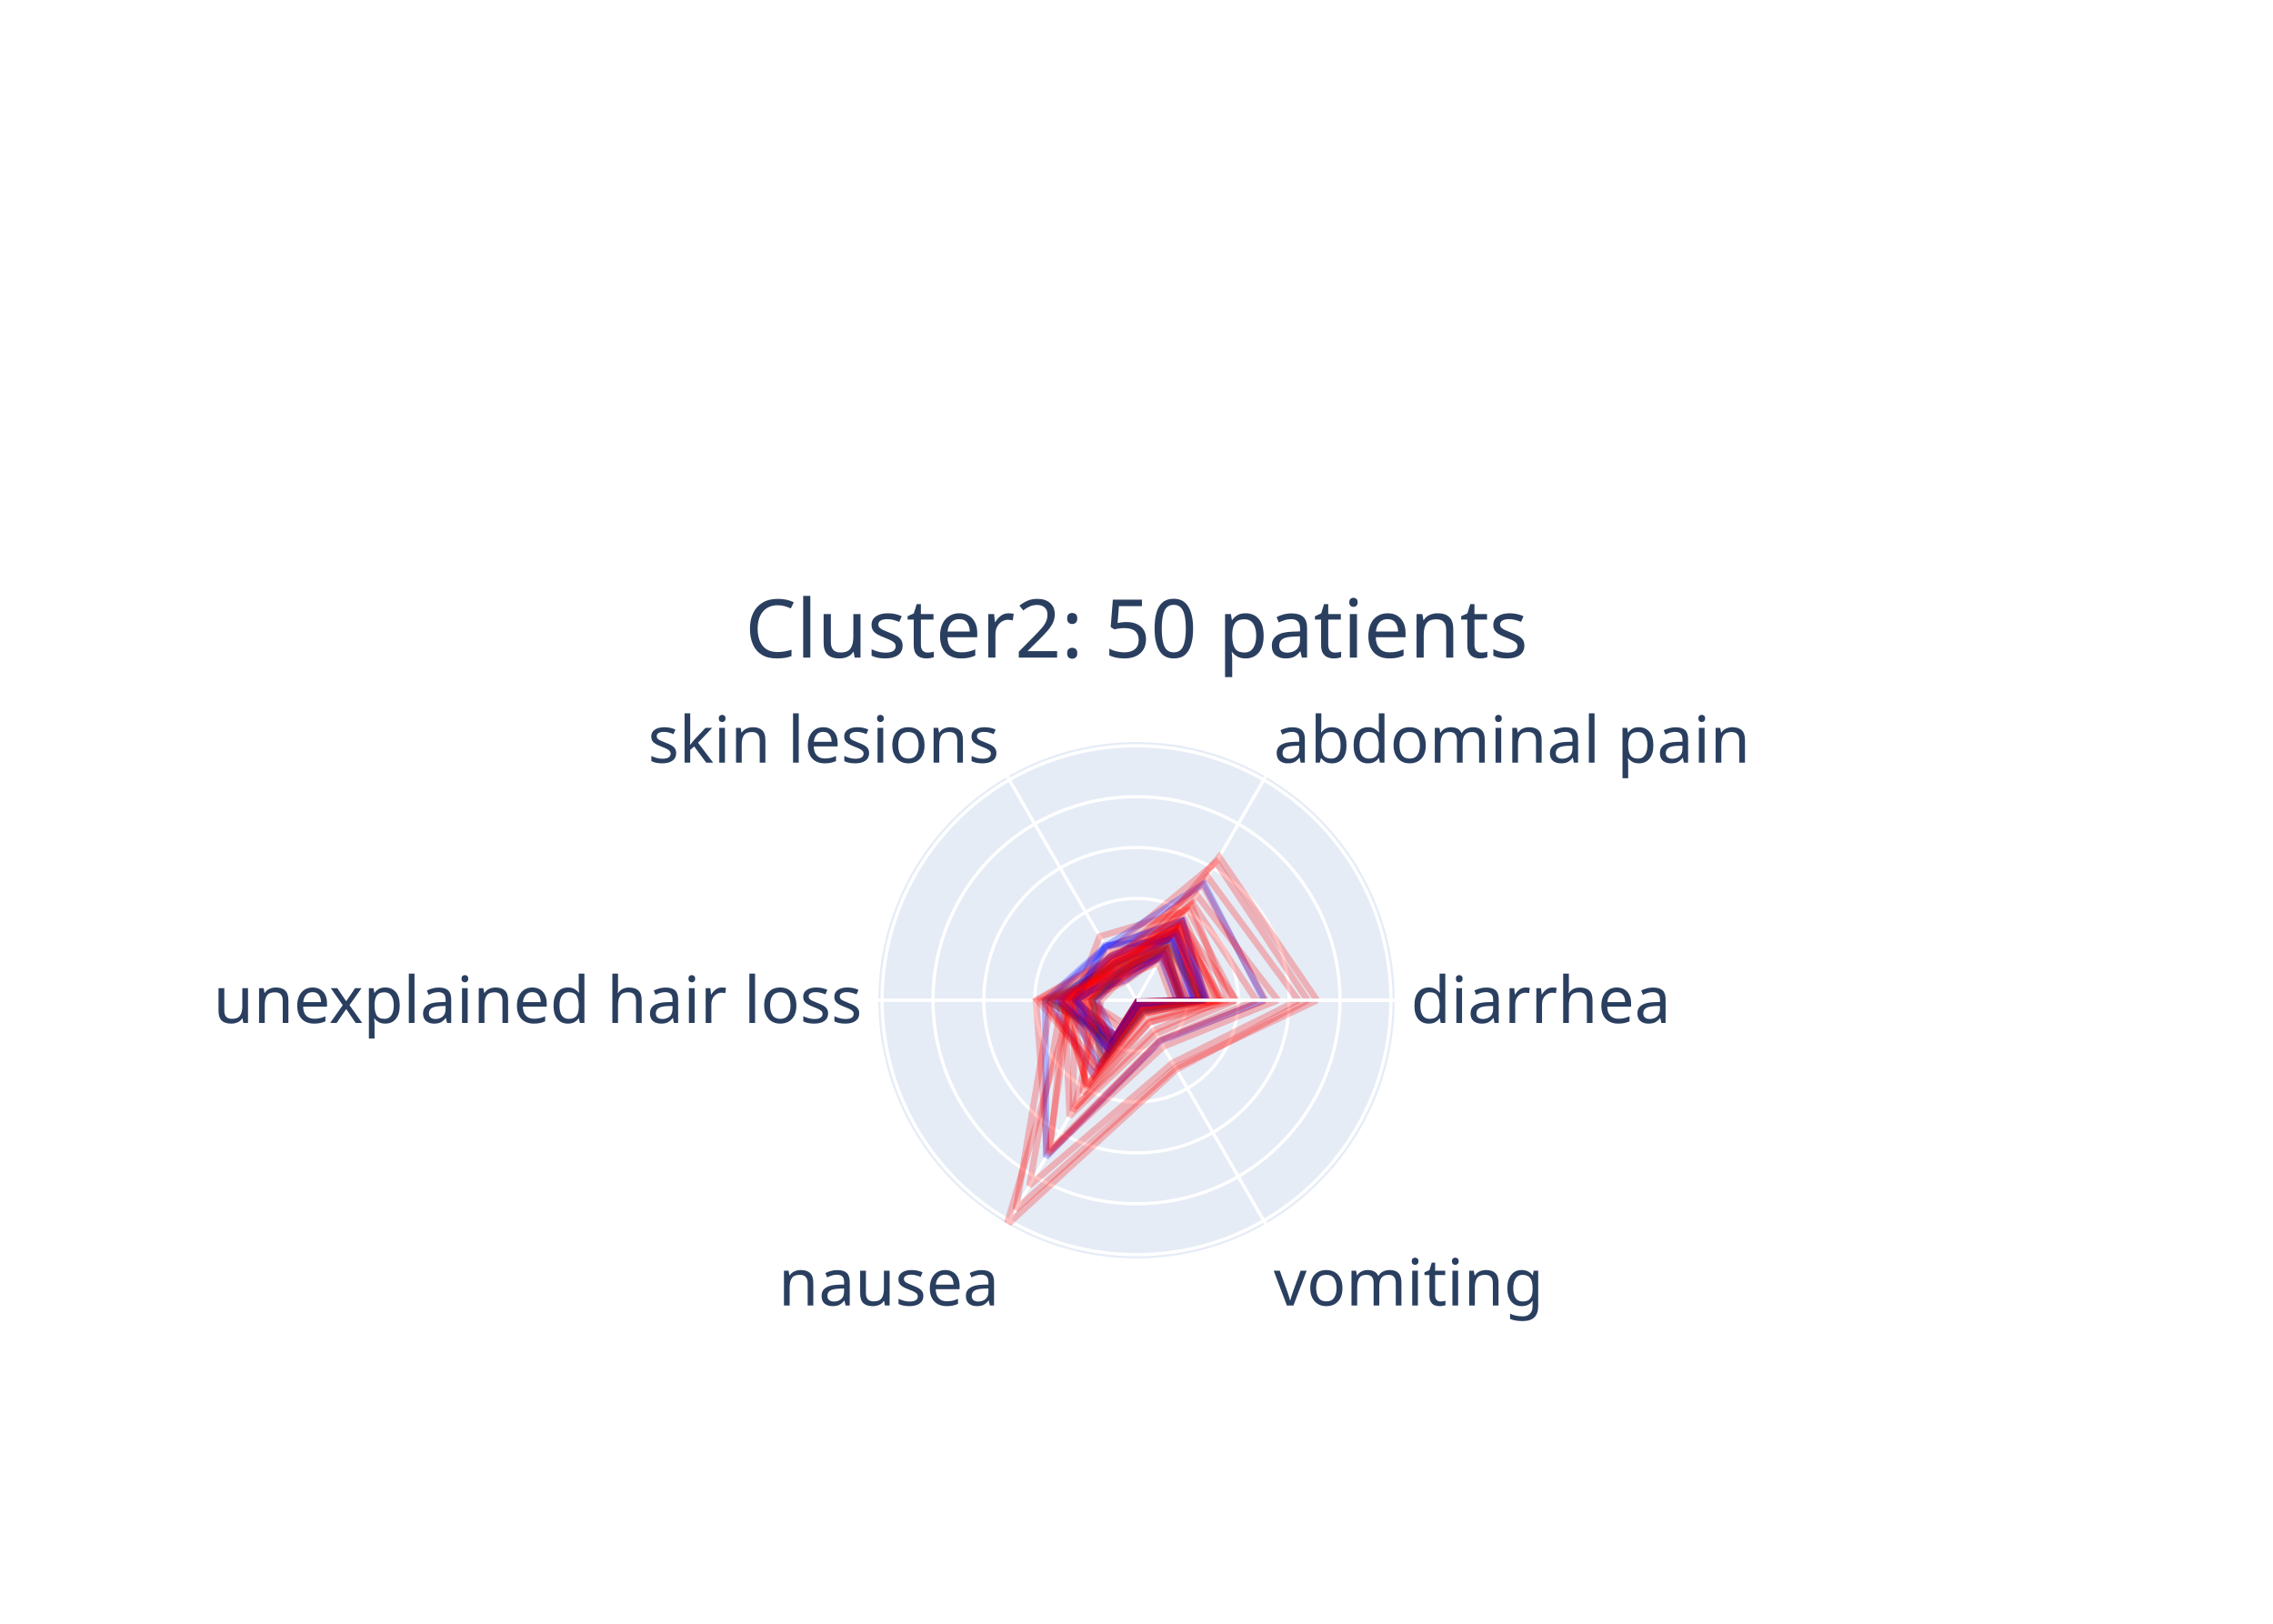
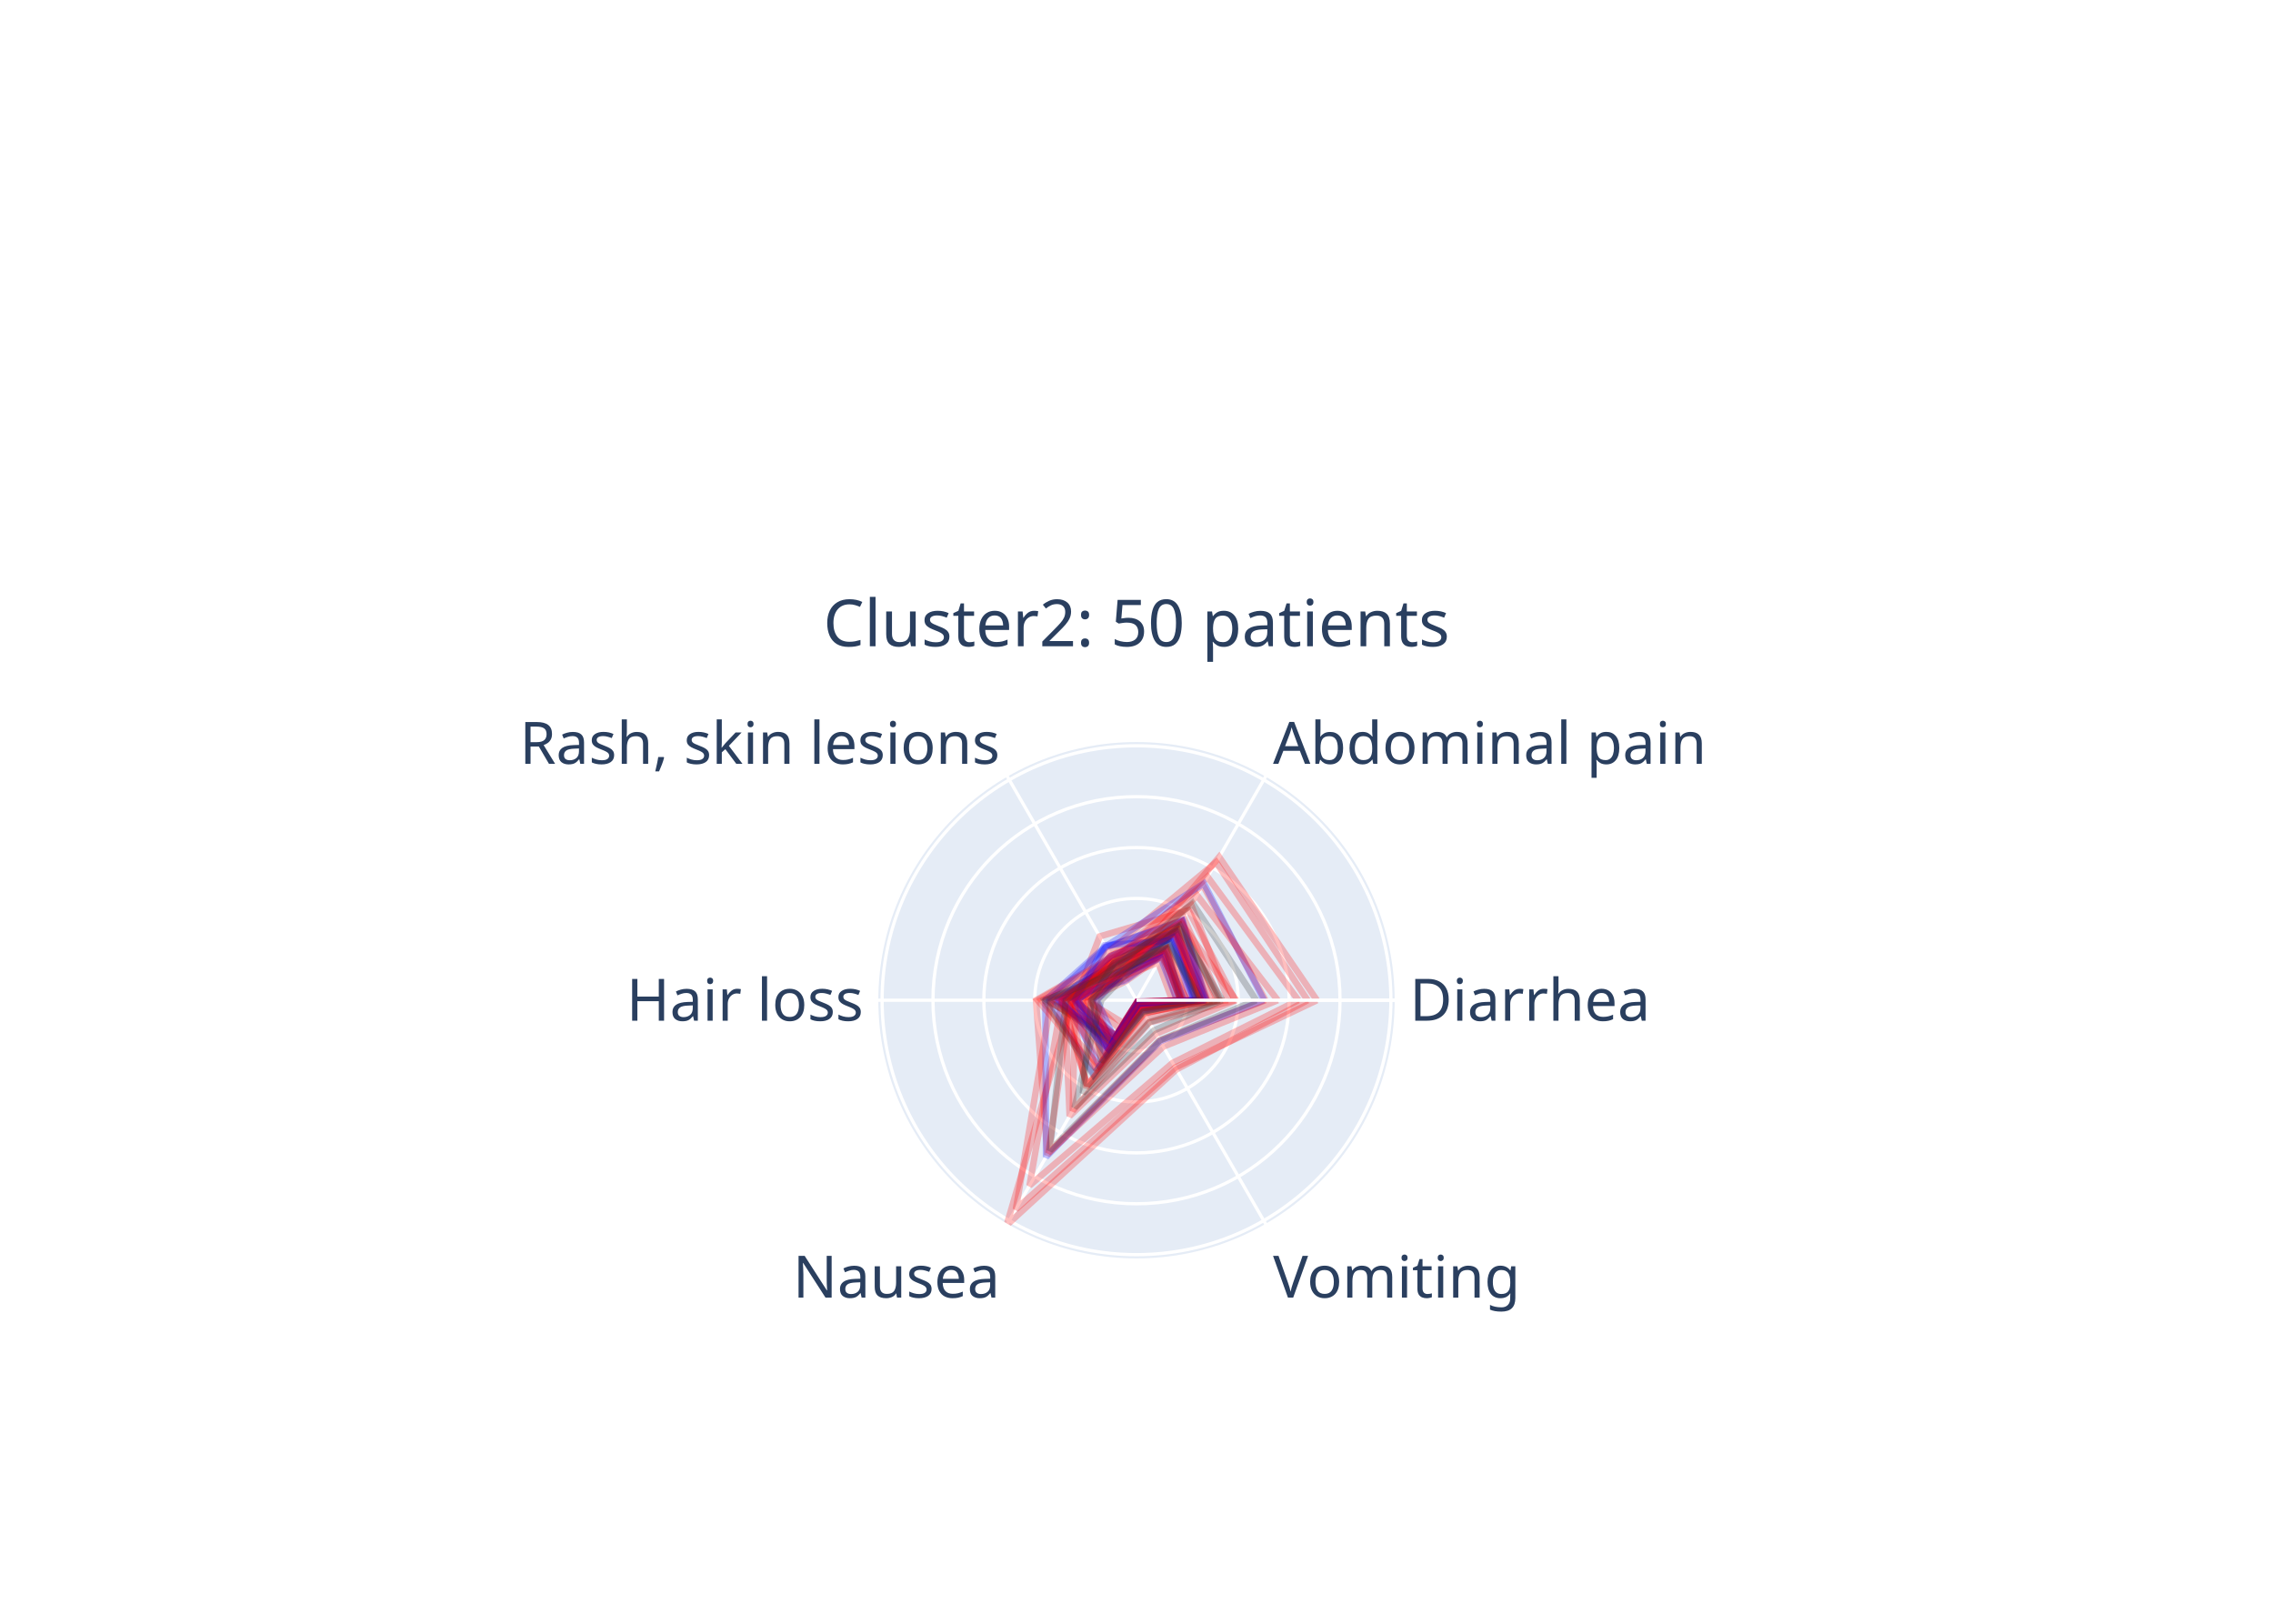
<svg xmlns="http://www.w3.org/2000/svg" class="main-svg" width="700" height="500" style="" viewBox="0 0 700 500">
  <rect x="0" y="0" width="700" height="500" style="fill: rgb(255, 255, 255); fill-opacity: 1;" />
-   <defs id="defs-34c038">
+   <defs id="defs-651dc9">
    <g class="clips">
-       <clipPath id="clip34c038polar-for-traces">
+       <clipPath id="clip651dc9polar-for-traces">
        <path d="M80,0A80,80 0,1,0 -80,-9.797174393178826e-15A80,80 0,1,0 80,1.9594348786357652e-14Z" transform="translate(80,80)" />
      </clipPath>
    </g>
    <g class="gradients" />
    <g class="patterns" />
  </defs>
  <g class="bglayer" />
  <g class="layer-below">
    <g class="imagelayer" />
    <g class="shapelayer" />
  </g>
  <g class="cartesianlayer" />
  <g class="polarlayer">
    <g class="polar">
      <g class="polarsublayer draglayer" />
      <g class="polarsublayer plotbg">
        <path d="M80,0A80,80 0,1,0 -80,-9.797174393178826e-15A80,80 0,1,0 80,1.9594348786357652e-14Z" transform="translate(350,308)" style="fill: rgb(229, 236, 246); fill-opacity: 1;" />
      </g>
      <g class="polarsublayer backplot">
        <g class="maplayer" />
      </g>
      <g class="polarsublayer angular-grid" style="fill: none;">
        <path class="angularaxisgrid" d="M350,308L430,308" style="stroke: rgb(255, 255, 255); stroke-opacity: 1; stroke-width: 1px;" />
        <path class="angularaxisgrid" d="M350,308L390,238.718" style="stroke: rgb(255, 255, 255); stroke-opacity: 1; stroke-width: 1px;" />
        <path class="angularaxisgrid" d="M350,308L310,238.718" style="stroke: rgb(255, 255, 255); stroke-opacity: 1; stroke-width: 1px;" />
        <path class="angularaxisgrid" d="M350,308L270,308" style="stroke: rgb(255, 255, 255); stroke-opacity: 1; stroke-width: 1px;" />
        <path class="angularaxisgrid" d="M350,308L310,377.282" style="stroke: rgb(255, 255, 255); stroke-opacity: 1; stroke-width: 1px;" />
        <path class="angularaxisgrid" d="M350,308L390,377.282" style="stroke: rgb(255, 255, 255); stroke-opacity: 1; stroke-width: 1px;" />
      </g>
      <g class="polarsublayer radial-grid" transform="translate(350,308)" style="fill: none;">
        <path class="xgrid" d="M15.67,0A15.67,15.67 0,1,0 -15.67,-1.9190215342639023e-15A15.67,15.67 0,1,0 15.67,3.838043068527805e-15Z" style="stroke: rgb(255, 255, 255); stroke-opacity: 1; stroke-width: 1px;" />
        <path class="xgrid" d="M31.34,0A31.34,31.34 0,1,0 -31.34,-3.838043068527805e-15A31.34,31.34 0,1,0 31.34,7.67608613705561e-15Z" style="stroke: rgb(255, 255, 255); stroke-opacity: 1; stroke-width: 1px;" />
        <path class="xgrid" d="M47.01,0A47.01,47.01 0,1,0 -47.01,-5.7570646027917074e-15A47.01,47.01 0,1,0 47.01,1.1514129205583415e-14Z" style="stroke: rgb(255, 255, 255); stroke-opacity: 1; stroke-width: 1px;" />
        <path class="xgrid" d="M62.68,0A62.68,62.68 0,1,0 -62.68,-7.67608613705561e-15A62.68,62.68 0,1,0 62.68,1.535217227411122e-14Z" style="stroke: rgb(255, 255, 255); stroke-opacity: 1; stroke-width: 1px;" />
        <path class="xgrid" d="M78.35,0A78.35,78.35 0,1,0 -78.35,-9.595107671319512e-15A78.35,78.35 0,1,0 78.35,1.9190215342639024e-14Z" style="stroke: rgb(255, 255, 255); stroke-opacity: 1; stroke-width: 1px;" />
      </g>
-       <g class="polarsublayer frontplot" transform="translate(270,228)" clip-path="url(#clip34c038polar-for-traces)">
+       <g class="polarsublayer frontplot" transform="translate(270,228)" clip-path="url(#clip651dc9polar-for-traces)">
        <g class="barlayer" />
        <g class="scatterlayer">
-           <g class="trace scatter tracea0d52e" style="stroke-miterlimit: 2; opacity: 0.25;">
+           <g class="trace scatter tracef1f1cb" style="stroke-miterlimit: 2; opacity: 0.25;">
            <g class="fills" />
            <g class="errorbars" />
            <g class="lines">
              <path class="js-line" d="M93.86,80L88,66.14L76.32,73.62L62.37,80L72.54,92.93L80.82,81.42L93.86,80" style="vector-effect: none; fill: none; stroke: rgb(255, 0, 0); stroke-opacity: 1; stroke-width: 2px; opacity: 1;" />
            </g>
            <g class="points" />
            <g class="text" />
          </g>
-           <g class="trace scatter trace4d8202" style="stroke-miterlimit: 2; opacity: 0.25;">
+           <g class="trace scatter trace98854f" style="stroke-miterlimit: 2; opacity: 0.25;">
            <g class="fills" />
            <g class="errorbars" />
            <g class="lines">
              <path class="js-line" d="M93.36,80L88.45,65.36L74.59,70.62L63.49,80L73.02,92.1L80.52,80.91L93.36,80" style="vector-effect: none; fill: none; stroke: rgb(255, 0, 0); stroke-opacity: 1; stroke-width: 2px; opacity: 1;" />
            </g>
            <g class="points" />
            <g class="text" />
          </g>
-           <g class="trace scatter trace0ec207" style="stroke-miterlimit: 2; opacity: 0.25;">
+           <g class="trace scatter trace6de7bd" style="stroke-miterlimit: 2; opacity: 0.25;">
            <g class="fills" />
            <g class="errorbars" />
            <g class="lines">
              <path class="js-line" d="M93.67,80L88.11,65.95L75.31,71.89L67.59,80L71.95,93.94L80.98,81.69L93.67,80" style="vector-effect: none; fill: none; stroke: rgb(255, 0, 0); stroke-opacity: 1; stroke-width: 2px; opacity: 1;" />
            </g>
            <g class="points" />
            <g class="text" />
          </g>
-           <g class="trace scatter trace677f91" style="stroke-miterlimit: 2; opacity: 0.25;">
+           <g class="trace scatter trace759d90" style="stroke-miterlimit: 2; opacity: 0.25;">
            <g class="fills" />
            <g class="errorbars" />
            <g class="lines">
              <path class="js-line" d="M100.69,80L94.03,55.7L73.65,69L58.08,80L71.89,94.05L81.12,81.94L100.69,80" style="vector-effect: none; fill: none; stroke: rgb(0, 0, 255); stroke-opacity: 1; stroke-width: 2px; opacity: 1;" />
            </g>
            <g class="points" />
            <g class="text" />
          </g>
-           <g class="trace scatter tracea74d14" style="stroke-miterlimit: 2; opacity: 0.25;">
+           <g class="trace scatter trace55cc54" style="stroke-miterlimit: 2; opacity: 0.25;">
            <g class="fills" />
            <g class="errorbars" />
            <g class="lines">
              <path class="js-line" d="M103.29,80L92.89,57.68L72.06,66.24L60.47,80L67.64,101.4L82.25,83.9L103.29,80" style="vector-effect: none; fill: none; stroke: rgb(255, 0, 0); stroke-opacity: 1; stroke-width: 2px; opacity: 1;" />
            </g>
            <g class="points" />
            <g class="text" />
          </g>
-           <g class="trace scatter tracec82df4" style="stroke-miterlimit: 2; opacity: 0.25;">
+           <g class="trace scatter traceb918b4" style="stroke-miterlimit: 2; opacity: 0.25;">
            <g class="fills" />
            <g class="errorbars" />
            <g class="lines">
              <path class="js-line" d="M98.17,80L92.14,58.97L75.47,72.16L66.16,80L71.18,95.28L81.72,82.99L98.17,80" style="vector-effect: none; fill: none; stroke: rgb(0, 0, 255); stroke-opacity: 1; stroke-width: 2px; opacity: 1;" />
            </g>
            <g class="points" />
            <g class="text" />
          </g>
-           <g class="trace scatter trace0ef80b" style="stroke-miterlimit: 2; opacity: 0.25;">
+           <g class="trace scatter trace167938" style="stroke-miterlimit: 2; opacity: 0.25;">
            <g class="fills" />
            <g class="errorbars" />
            <g class="lines">
              <path class="js-line" d="M119.69,80L100.45,44.57L72.3,66.66L49.06,80L52.53,127.57L87.17,92.42L119.69,80" style="vector-effect: none; fill: none; stroke: rgb(255, 0, 0); stroke-opacity: 1; stroke-width: 2px; opacity: 1;" />
            </g>
            <g class="points" />
            <g class="text" />
          </g>
-           <g class="trace scatter trace682140" style="stroke-miterlimit: 2; opacity: 0.25;">
+           <g class="trace scatter trace25ca67" style="stroke-miterlimit: 2; opacity: 0.25;">
            <g class="fills" />
            <g class="errorbars" />
            <g class="lines">
              <path class="js-line" d="M92.5,80L87.91,66.3L76.64,74.18L64.45,80L75.94,87.03L80.3,80.52L92.5,80" style="vector-effect: none; fill: none; stroke: rgb(255, 0, 0); stroke-opacity: 1; stroke-width: 2px; opacity: 1;" />
            </g>
            <g class="points" />
            <g class="text" />
          </g>
-           <g class="trace scatter trace87b004" style="stroke-miterlimit: 2; opacity: 0.25;">
+           <g class="trace scatter tracee5e7e1" style="stroke-miterlimit: 2; opacity: 0.25;">
            <g class="fills" />
            <g class="errorbars" />
            <g class="lines">
              <path class="js-line" d="M93.54,80L88.33,65.57L75.58,72.35L64.61,80L72.77,92.53L80.49,80.84L93.54,80" style="vector-effect: none; fill: none; stroke: rgb(255, 0, 0); stroke-opacity: 1; stroke-width: 2px; opacity: 1;" />
            </g>
            <g class="points" />
            <g class="text" />
          </g>
-           <g class="trace scatter trace5e6f28" style="stroke-miterlimit: 2; opacity: 0.25;">
+           <g class="trace scatter trace094450" style="stroke-miterlimit: 2; opacity: 0.25;">
            <g class="fills" />
            <g class="errorbars" />
            <g class="lines">
              <path class="js-line" d="M97.32,80L89.27,63.95L75.95,72.98L59.46,80L72.39,93.18L81.36,82.36L97.32,80" style="vector-effect: none; fill: none; stroke: rgb(255, 0, 0); stroke-opacity: 1; stroke-width: 2px; opacity: 1;" />
            </g>
            <g class="points" />
            <g class="text" />
          </g>
-           <g class="trace scatter tracee2613f" style="stroke-miterlimit: 2; opacity: 0.25;">
+           <g class="trace scatter traceb78b85" style="stroke-miterlimit: 2; opacity: 0.25;">
            <g class="fills" />
            <g class="errorbars" />
            <g class="lines">
              <path class="js-line" d="M100.78,80L91.5,60.08L74.68,70.79L58.23,80L68.49,99.93L81.86,83.23L100.78,80" style="vector-effect: none; fill: none; stroke: rgb(0, 0, 255); stroke-opacity: 1; stroke-width: 2px; opacity: 1;" />
            </g>
            <g class="points" />
            <g class="text" />
          </g>
-           <g class="trace scatter trace569c04" style="stroke-miterlimit: 2; opacity: 0.25;">
+           <g class="trace scatter trace1c94f6" style="stroke-miterlimit: 2; opacity: 0.25;">
            <g class="fills" />
            <g class="errorbars" />
            <g class="lines">
              <path class="js-line" d="M110.39,80L96,52.29L68.66,60.36L61.13,80L60.35,114.04L83.95,86.84L110.39,80" style="vector-effect: none; fill: none; stroke: rgb(255, 0, 0); stroke-opacity: 1; stroke-width: 2px; opacity: 1;" />
            </g>
            <g class="points" />
            <g class="text" />
          </g>
-           <g class="trace scatter trace29540d" style="stroke-miterlimit: 2; opacity: 0.25;">
+           <g class="trace scatter trace6cef07" style="stroke-miterlimit: 2; opacity: 0.25;">
            <g class="fills" />
            <g class="errorbars" />
            <g class="lines">
              <path class="js-line" d="M101.12,80L94.22,55.37L70.52,63.58L61.5,80L71.44,94.83L80.41,80.7L101.12,80" style="vector-effect: none; fill: none; stroke: rgb(0, 0, 255); stroke-opacity: 1; stroke-width: 2px; opacity: 1;" />
            </g>
            <g class="points" />
            <g class="text" />
          </g>
-           <g class="trace scatter tracef0515e" style="stroke-miterlimit: 2; opacity: 0.25;">
+           <g class="trace scatter trace2cee50" style="stroke-miterlimit: 2; opacity: 0.25;">
            <g class="fills" />
            <g class="errorbars" />
            <g class="lines">
              <path class="js-line" d="M110.7,80L93.76,56.17L73.39,68.56L57.87,80L59.41,115.66L85.97,90.34L110.7,80" style="vector-effect: none; fill: none; stroke: rgb(255, 0, 0); stroke-opacity: 1; stroke-width: 2px; opacity: 1;" />
            </g>
            <g class="points" />
            <g class="text" />
          </g>
-           <g class="trace scatter tracebd3de1" style="stroke-miterlimit: 2; opacity: 0.25;">
+           <g class="trace scatter trace6df595" style="stroke-miterlimit: 2; opacity: 0.25;">
            <g class="fills" />
            <g class="errorbars" />
            <g class="lines">
              <path class="js-line" d="M101.56,80L92.14,58.97L74.14,69.85L50.72,80L68.38,100.13L81.41,82.44L101.56,80" style="vector-effect: none; fill: none; stroke: rgb(255, 0, 0); stroke-opacity: 1; stroke-width: 2px; opacity: 1;" />
            </g>
            <g class="points" />
            <g class="text" />
          </g>
-           <g class="trace scatter trace62a54b" style="stroke-miterlimit: 2; opacity: 0.25;">
+           <g class="trace scatter tracecd5e0a" style="stroke-miterlimit: 2; opacity: 0.25;">
            <g class="fills" />
            <g class="errorbars" />
            <g class="lines">
              <path class="js-line" d="M99.47,80L92.55,58.26L74.05,69.7L55.31,80L72.16,93.58L80.74,81.29L99.47,80" style="vector-effect: none; fill: none; stroke: rgb(255, 0, 0); stroke-opacity: 1; stroke-width: 2px; opacity: 1;" />
            </g>
            <g class="points" />
            <g class="text" />
          </g>
-           <g class="trace scatter trace557f60" style="stroke-miterlimit: 2; opacity: 0.25;">
+           <g class="trace scatter trace971e16" style="stroke-miterlimit: 2; opacity: 0.25;">
            <g class="fills" />
            <g class="errorbars" />
            <g class="lines">
              <path class="js-line" d="M129.83,80L101.92,42.04L72.98,67.84L57.07,80L47.05,137.07L91.14,99.29L129.83,80" style="vector-effect: none; fill: none; stroke: rgb(255, 0, 0); stroke-opacity: 1; stroke-width: 2px; opacity: 1;" />
            </g>
            <g class="points" />
            <g class="text" />
          </g>
-           <g class="trace scatter trace38065c" style="stroke-miterlimit: 2; opacity: 0.25;">
+           <g class="trace scatter tracede9b58" style="stroke-miterlimit: 2; opacity: 0.25;">
            <g class="fills" />
            <g class="errorbars" />
            <g class="lines">
              <path class="js-line" d="M94.72,80L88.56,65.18L76.5,73.95L55.03,80L73.62,91.04L80.68,81.18L94.72,80" style="vector-effect: none; fill: none; stroke: rgb(0, 0, 255); stroke-opacity: 1; stroke-width: 2px; opacity: 1;" />
            </g>
            <g class="points" />
            <g class="text" />
          </g>
-           <g class="trace scatter traced8a31d" style="stroke-miterlimit: 2; opacity: 0.25;">
+           <g class="trace scatter tracec42ae2" style="stroke-miterlimit: 2; opacity: 0.25;">
            <g class="fills" />
            <g class="errorbars" />
            <g class="lines">
              <path class="js-line" d="M99.69,80L90.35,62.07L75.08,71.49L60.95,80L73.64,91.01L80.31,80.54L99.69,80" style="vector-effect: none; fill: none; stroke: rgb(0, 0, 255); stroke-opacity: 1; stroke-width: 2px; opacity: 1;" />
            </g>
            <g class="points" />
            <g class="text" />
          </g>
-           <g class="trace scatter trace93ab6e" style="stroke-miterlimit: 2; opacity: 0.25;">
+           <g class="trace scatter trace7bb7b6" style="stroke-miterlimit: 2; opacity: 0.25;">
            <g class="fills" />
            <g class="errorbars" />
            <g class="lines">
              <path class="js-line" d="M96.72,80L91.17,60.65L73.32,68.43L62.05,80L71.52,94.68L80.33,80.58L96.72,80" style="vector-effect: none; fill: none; stroke: rgb(0, 0, 255); stroke-opacity: 1; stroke-width: 2px; opacity: 1;" />
            </g>
            <g class="points" />
            <g class="text" />
          </g>
-           <g class="trace scatter trace3188a4" style="stroke-miterlimit: 2; opacity: 0.25;">
+           <g class="trace scatter tracec495fe" style="stroke-miterlimit: 2; opacity: 0.25;">
            <g class="fills" />
            <g class="errorbars" />
            <g class="lines">
              <path class="js-line" d="M99.54,80L92.07,59.1L73.53,68.79L57.82,80L70.6,96.28L80.51,80.88L99.54,80" style="vector-effect: none; fill: none; stroke: rgb(255, 0, 0); stroke-opacity: 1; stroke-width: 2px; opacity: 1;" />
            </g>
            <g class="points" />
            <g class="text" />
          </g>
-           <g class="trace scatter trace348f89" style="stroke-miterlimit: 2; opacity: 0.25;">
+           <g class="trace scatter tracee676ba" style="stroke-miterlimit: 2; opacity: 0.25;">
            <g class="fills" />
            <g class="errorbars" />
            <g class="lines">
              <path class="js-line" d="M98.83,80L92.54,58.29L72.1,66.32L59.75,80L71.35,94.99L80.24,80.42L98.83,80" style="vector-effect: none; fill: none; stroke: rgb(255, 0, 0); stroke-opacity: 1; stroke-width: 2px; opacity: 1;" />
            </g>
            <g class="points" />
            <g class="text" />
          </g>
-           <g class="trace scatter trace25b898" style="stroke-miterlimit: 2; opacity: 0.25;">
+           <g class="trace scatter trace5ff222" style="stroke-miterlimit: 2; opacity: 0.25;">
            <g class="fills" />
            <g class="errorbars" />
            <g class="lines">
              <path class="js-line" d="M101.56,80L94.1,55.58L70.6,63.72L53.16,80L66.82,102.83L81.42,82.46L101.56,80" style="vector-effect: none; fill: none; stroke: rgb(0, 0, 255); stroke-opacity: 1; stroke-width: 2px; opacity: 1;" />
            </g>
            <g class="points" />
            <g class="text" />
          </g>
-           <g class="trace scatter tracef32316" style="stroke-miterlimit: 2; opacity: 0.25;">
+           <g class="trace scatter tracea11c30" style="stroke-miterlimit: 2; opacity: 0.25;">
            <g class="fills" />
            <g class="errorbars" />
            <g class="lines">
              <path class="js-line" d="M99.89,80L92.4,58.52L75.16,71.62L52.78,80L72.84,92.39L80.5,80.87L99.89,80" style="vector-effect: none; fill: none; stroke: rgb(255, 0, 0); stroke-opacity: 1; stroke-width: 2px; opacity: 1;" />
            </g>
            <g class="points" />
            <g class="text" />
          </g>
-           <g class="trace scatter trace153e44" style="stroke-miterlimit: 2; opacity: 0.25;">
+           <g class="trace scatter trace56787b" style="stroke-miterlimit: 2; opacity: 0.25;">
            <g class="fills" />
            <g class="errorbars" />
            <g class="lines">
              <path class="js-line" d="M91,80L86.71,68.39L75.8,72.73L65.99,80L74.84,88.93L80.33,80.58L91,80" style="vector-effect: none; fill: none; stroke: rgb(255, 0, 0); stroke-opacity: 1; stroke-width: 2px; opacity: 1;" />
            </g>
            <g class="points" />
            <g class="text" />
          </g>
-           <g class="trace scatter trace8fffd9" style="stroke-miterlimit: 2; opacity: 0.25;">
+           <g class="trace scatter trace85122a" style="stroke-miterlimit: 2; opacity: 0.25;">
            <g class="fills" />
            <g class="errorbars" />
            <g class="lines">
              <path class="js-line" d="M97.87,80L91.17,60.65L73.4,68.56L54.32,80L72.74,92.57L80.25,80.43L97.87,80" style="vector-effect: none; fill: none; stroke: rgb(0, 0, 255); stroke-opacity: 1; stroke-width: 2px; opacity: 1;" />
            </g>
            <g class="points" />
            <g class="text" />
          </g>
-           <g class="trace scatter trace4ad633" style="stroke-miterlimit: 2; opacity: 0.25;">
+           <g class="trace scatter trace1615bb" style="stroke-miterlimit: 2; opacity: 0.25;">
            <g class="fills" />
            <g class="errorbars" />
            <g class="lines">
              <path class="js-line" d="M132.69,80L104.54,37.5L71.36,65.04L60.31,80L40,149.28L92.3,101.31L132.69,80" style="vector-effect: none; fill: none; stroke: rgb(255, 0, 0); stroke-opacity: 1; stroke-width: 2px; opacity: 1;" />
            </g>
            <g class="points" />
            <g class="text" />
          </g>
-           <g class="trace scatter trace4f5231" style="stroke-miterlimit: 2; opacity: 0.25;">
+           <g class="trace scatter tracef424b8" style="stroke-miterlimit: 2; opacity: 0.25;">
            <g class="fills" />
            <g class="errorbars" />
            <g class="lines">
              <path class="js-line" d="M93.65,80L89.08,64.28L74.82,71.03L51.5,80L73.8,90.74L80.49,80.84L93.65,80" style="vector-effect: none; fill: none; stroke: rgb(255, 0, 0); stroke-opacity: 1; stroke-width: 2px; opacity: 1;" />
            </g>
            <g class="points" />
            <g class="text" />
          </g>
-           <g class="trace scatter tracec0493e" style="stroke-miterlimit: 2; opacity: 0.25;">
+           <g class="trace scatter trace3ea7e6" style="stroke-miterlimit: 2; opacity: 0.25;">
            <g class="fills" />
            <g class="errorbars" />
            <g class="lines">
              <path class="js-line" d="M95.67,80L87.77,66.54L75.27,71.8L61.34,80L71.29,95.09L81.28,82.22L95.67,80" style="vector-effect: none; fill: none; stroke: rgb(255, 0, 0); stroke-opacity: 1; stroke-width: 2px; opacity: 1;" />
            </g>
            <g class="points" />
            <g class="text" />
          </g>
-           <g class="trace scatter tracec2c853" style="stroke-miterlimit: 2; opacity: 0.25;">
+           <g class="trace scatter trace506f5d" style="stroke-miterlimit: 2; opacity: 0.25;">
            <g class="fills" />
            <g class="errorbars" />
            <g class="lines">
              <path class="js-line" d="M99.92,80L91.97,59.27L72.55,67.09L63.31,80L69.86,97.56L81.17,82.02L99.92,80" style="vector-effect: none; fill: none; stroke: rgb(255, 0, 0); stroke-opacity: 1; stroke-width: 2px; opacity: 1;" />
            </g>
            <g class="points" />
            <g class="text" />
          </g>
-           <g class="trace scatter trace70d365" style="stroke-miterlimit: 2; opacity: 0.25;">
+           <g class="trace scatter trace5a905a" style="stroke-miterlimit: 2; opacity: 0.25;">
            <g class="fills" />
            <g class="errorbars" />
            <g class="lines">
              <path class="js-line" d="M92.48,80L87.49,67.02L75.45,72.12L67.83,80L73.18,91.82L80.61,81.06L92.48,80" style="vector-effect: none; fill: none; stroke: rgb(0, 0, 255); stroke-opacity: 1; stroke-width: 2px; opacity: 1;" />
            </g>
            <g class="points" />
            <g class="text" />
          </g>
-           <g class="trace scatter trace210e57" style="stroke-miterlimit: 2; opacity: 0.25;">
+           <g class="trace scatter trace5136e6" style="stroke-miterlimit: 2; opacity: 0.25;">
            <g class="fills" />
            <g class="errorbars" />
            <g class="lines">
              <path class="js-line" d="M119.24,80L100.76,44.04L70.44,63.45L51.94,80L52.14,128.25L87.31,92.66L119.24,80" style="vector-effect: none; fill: none; stroke: rgb(0, 0, 255); stroke-opacity: 1; stroke-width: 2px; opacity: 1;" />
            </g>
            <g class="points" />
            <g class="text" />
          </g>
-           <g class="trace scatter trace043554" style="stroke-miterlimit: 2; opacity: 0.25;">
+           <g class="trace scatter trace6a1cda" style="stroke-miterlimit: 2; opacity: 0.25;">
            <g class="fills" />
            <g class="errorbars" />
            <g class="lines">
              <path class="js-line" d="M104.85,80L93.96,55.82L74.03,69.67L56.92,80L64.81,106.31L82.22,83.85L104.85,80" style="vector-effect: none; fill: none; stroke: rgb(255, 0, 0); stroke-opacity: 1; stroke-width: 2px; opacity: 1;" />
            </g>
            <g class="points" />
            <g class="text" />
          </g>
-           <g class="trace scatter tracea55a2b" style="stroke-miterlimit: 2; opacity: 0.25;">
+           <g class="trace scatter trace8362ed" style="stroke-miterlimit: 2; opacity: 0.25;">
            <g class="fills" />
            <g class="errorbars" />
            <g class="lines">
              <path class="js-line" d="M99.29,80L91.62,59.87L72.96,67.81L57.19,80L64.85,106.25L82.39,84.14L99.29,80" style="vector-effect: none; fill: none; stroke: rgb(255, 0, 0); stroke-opacity: 1; stroke-width: 2px; opacity: 1;" />
            </g>
            <g class="points" />
            <g class="text" />
          </g>
-           <g class="trace scatter trace1a0ac6" style="stroke-miterlimit: 2; opacity: 0.25;">
+           <g class="trace scatter tracef09c13" style="stroke-miterlimit: 2; opacity: 0.25;">
            <g class="fills" />
            <g class="errorbars" />
            <g class="lines">
              <path class="js-line" d="M93.75,80L89.35,63.81L73.66,69.02L52.64,80L72.53,92.93L80.56,80.98L93.75,80" style="vector-effect: none; fill: none; stroke: rgb(50, 50, 50); stroke-opacity: 1; stroke-width: 2px; opacity: 1;" />
            </g>
            <g class="points" />
            <g class="text" />
          </g>
-           <g class="trace scatter tracef72a6f" style="stroke-miterlimit: 2; opacity: 0.25;">
+           <g class="trace scatter trace13333a" style="stroke-miterlimit: 2; opacity: 0.25;">
            <g class="fills" />
            <g class="errorbars" />
            <g class="lines">
              <path class="js-line" d="M105.77,80L94.6,54.72L72.35,66.75L59.73,80L64.48,106.88L83.27,85.67L105.77,80" style="vector-effect: none; fill: none; stroke: rgb(255, 0, 0); stroke-opacity: 1; stroke-width: 2px; opacity: 1;" />
            </g>
            <g class="points" />
            <g class="text" />
          </g>
-           <g class="trace scatter trace9fad1c" style="stroke-miterlimit: 2; opacity: 0.25;">
+           <g class="trace scatter traceb09ce1" style="stroke-miterlimit: 2; opacity: 0.25;">
            <g class="fills" />
            <g class="errorbars" />
            <g class="lines">
              <path class="js-line" d="M108.28,80L96.89,50.75L72.53,67.05L49.56,80L67.7,101.3L81.44,82.49L108.28,80" style="vector-effect: none; fill: none; stroke: rgb(255, 0, 0); stroke-opacity: 1; stroke-width: 2px; opacity: 1;" />
            </g>
            <g class="points" />
            <g class="text" />
          </g>
-           <g class="trace scatter traceb96432" style="stroke-miterlimit: 2; opacity: 0.25;">
+           <g class="trace scatter trace496b5f" style="stroke-miterlimit: 2; opacity: 0.25;">
            <g class="fills" />
            <g class="errorbars" />
            <g class="lines">
              <path class="js-line" d="M94.41,80L88.98,64.45L74.87,71.11L61.64,80L72.64,92.74L80.63,81.09L94.41,80" style="vector-effect: none; fill: none; stroke: rgb(0, 0, 255); stroke-opacity: 1; stroke-width: 2px; opacity: 1;" />
            </g>
            <g class="points" />
            <g class="text" />
          </g>
-           <g class="trace scatter trace14c2af" style="stroke-miterlimit: 2; opacity: 0.25;">
+           <g class="trace scatter trace3a0a7c" style="stroke-miterlimit: 2; opacity: 0.25;">
            <g class="fills" />
            <g class="errorbars" />
            <g class="lines">
              <path class="js-line" d="M135.56,80L105.46,35.9L75.25,71.77L53.73,80L42.85,144.35L91.96,100.71L135.56,80" style="vector-effect: none; fill: none; stroke: rgb(255, 0, 0); stroke-opacity: 1; stroke-width: 2px; opacity: 1;" />
            </g>
            <g class="points" />
            <g class="text" />
          </g>
-           <g class="trace scatter traceda4f33" style="stroke-miterlimit: 2; opacity: 0.25;">
+           <g class="trace scatter traceb27852" style="stroke-miterlimit: 2; opacity: 0.25;">
            <g class="fills" />
            <g class="errorbars" />
            <g class="lines">
              <path class="js-line" d="M97.82,80L90.62,61.61L70.24,63.1L60.97,80L70.47,96.5L80.67,81.15L97.82,80" style="vector-effect: none; fill: none; stroke: rgb(0, 0, 255); stroke-opacity: 1; stroke-width: 2px; opacity: 1;" />
            </g>
            <g class="points" />
            <g class="text" />
          </g>
-           <g class="trace scatter trace66a4f2" style="stroke-miterlimit: 2; opacity: 0.25;">
+           <g class="trace scatter tracec86778" style="stroke-miterlimit: 2; opacity: 0.25;">
            <g class="fills" />
            <g class="errorbars" />
            <g class="lines">
              <path class="js-line" d="M94.05,80L89.11,64.22L74.48,70.45L66.01,80L72.27,93.39L80.3,80.51L94.05,80" style="vector-effect: none; fill: none; stroke: rgb(255, 0, 0); stroke-opacity: 1; stroke-width: 2px; opacity: 1;" />
            </g>
            <g class="points" />
            <g class="text" />
          </g>
-           <g class="trace scatter trace6121cd" style="stroke-miterlimit: 2; opacity: 0.25;">
+           <g class="trace scatter trace90598f" style="stroke-miterlimit: 2; opacity: 0.25;">
            <g class="fills" />
            <g class="errorbars" />
            <g class="lines">
              <path class="js-line" d="M99.94,80L89.86,62.92L74.99,71.32L66.58,80L69.1,98.88L82.03,83.52L99.94,80" style="vector-effect: none; fill: none; stroke: rgb(50, 50, 50); stroke-opacity: 1; stroke-width: 2px; opacity: 1;" />
            </g>
            <g class="points" />
            <g class="text" />
          </g>
-           <g class="trace scatter trace9029b8" style="stroke-miterlimit: 2; opacity: 0.25;">
+           <g class="trace scatter trace94ae14" style="stroke-miterlimit: 2; opacity: 0.25;">
            <g class="fills" />
            <g class="errorbars" />
            <g class="lines">
              <path class="js-line" d="M123.49,80L98.66,47.69L75.41,72.06L59.72,80L52.86,127.02L88.25,94.29L123.49,80" style="vector-effect: none; fill: none; stroke: rgb(255, 0, 0); stroke-opacity: 1; stroke-width: 2px; opacity: 1;" />
            </g>
            <g class="points" />
            <g class="text" />
          </g>
-           <g class="trace scatter traceae0d74" style="stroke-miterlimit: 2; opacity: 0.25;">
+           <g class="trace scatter traceb874f6" style="stroke-miterlimit: 2; opacity: 0.25;">
            <g class="fills" />
            <g class="errorbars" />
            <g class="lines">
              <path class="js-line" d="M101.35,80L92.24,58.8L72.14,66.38L56.26,80L71.33,95.02L80.31,80.54L101.35,80" style="vector-effect: none; fill: none; stroke: rgb(0, 0, 255); stroke-opacity: 1; stroke-width: 2px; opacity: 1;" />
            </g>
            <g class="points" />
            <g class="text" />
          </g>
-           <g class="trace scatter trace7e6018" style="stroke-miterlimit: 2; opacity: 0.25;">
+           <g class="trace scatter trace331565" style="stroke-miterlimit: 2; opacity: 0.25;">
            <g class="fills" />
            <g class="errorbars" />
            <g class="lines">
              <path class="js-line" d="M101.79,80L93.33,56.9L73.32,68.43L56.49,80L69.55,98.11L81.04,81.8L101.79,80" style="vector-effect: none; fill: none; stroke: rgb(255, 0, 0); stroke-opacity: 1; stroke-width: 2px; opacity: 1;" />
            </g>
            <g class="points" />
            <g class="text" />
          </g>
-           <g class="trace scatter trace1230ca" style="stroke-miterlimit: 2; opacity: 0.25;">
+           <g class="trace scatter tracee4f9ac" style="stroke-miterlimit: 2; opacity: 0.25;">
            <g class="fills" />
            <g class="errorbars" />
            <g class="lines">
              <path class="js-line" d="M95.18,80L89.35,63.8L73.42,68.6L61.38,80L73.61,91.06L80.25,80.43L95.18,80" style="vector-effect: none; fill: none; stroke: rgb(255, 0, 0); stroke-opacity: 1; stroke-width: 2px; opacity: 1;" />
            </g>
            <g class="points" />
            <g class="text" />
          </g>
-           <g class="trace scatter tracee9bdac" style="stroke-miterlimit: 2; opacity: 0.25;">
-             <g class="fills" />
-             <g class="errorbars" />
-             <g class="lines">
-               <path class="js-line" d="M98.7,80L90.19,62.35L74.87,71.12L51.75,80L66.7,103.04L82.03,83.51L98.7,80" style="vector-effect: none; fill: none; stroke: rgb(255, 0, 0); stroke-opacity: 1; stroke-width: 2px; opacity: 1;" />
-             </g>
-             <g class="points" />
-             <g class="text" />
-           </g>
-           <g class="trace scatter tracedd4971" style="stroke-miterlimit: 2; opacity: 0.25;">
-             <g class="fills" />
-             <g class="errorbars" />
-             <g class="lines">
-               <path class="js-line" d="M116.87,80L97.26,50.11L73.97,69.56L58.24,80L53.31,126.24L87.15,92.38L116.87,80" style="vector-effect: none; fill: none; stroke: rgb(255, 0, 0); stroke-opacity: 1; stroke-width: 2px; opacity: 1;" />
-             </g>
-             <g class="points" />
-             <g class="text" />
-           </g>
-           <g class="trace scatter trace9f4542" style="stroke-miterlimit: 2; opacity: 0.25;">
-             <g class="fills" />
-             <g class="errorbars" />
-             <g class="lines">
-               <path class="js-line" d="M106.42,80L92.95,57.57L75.9,72.9L69.12,80L60.91,113.07L85.38,89.31L106.42,80" style="vector-effect: none; fill: none; stroke: rgb(255, 0, 0); stroke-opacity: 1; stroke-width: 2px; opacity: 1;" />
-             </g>
-             <g class="points" />
-             <g class="text" />
-           </g>
-           <g class="trace scatter tracef783cf" style="stroke-miterlimit: 2; opacity: 0.25;">
-             <g class="fills" />
-             <g class="errorbars" />
-             <g class="lines">
-               <path class="js-line" d="M105.49,80L93.34,56.89L73.21,68.24L66.09,80L63.47,108.63L83.9,86.76L105.49,80" style="vector-effect: none; fill: none; stroke: rgb(255, 0, 0); stroke-opacity: 1; stroke-width: 2px; opacity: 1;" />
+           <g class="trace scatter trace16ef64" style="stroke-miterlimit: 2; opacity: 0.25;">
+             <g class="fills" />
+             <g class="errorbars" />
+             <g class="lines">
+               <path class="js-line" d="M98.7,80L90.19,62.35L74.87,71.12L51.75,80L66.7,103.04L82.03,83.51L98.7,80" style="vector-effect: none; fill: none; stroke: rgb(50, 50, 50); stroke-opacity: 1; stroke-width: 2px; opacity: 1;" />
+             </g>
+             <g class="points" />
+             <g class="text" />
+           </g>
+           <g class="trace scatter trace36fd7f" style="stroke-miterlimit: 2; opacity: 0.25;">
+             <g class="fills" />
+             <g class="errorbars" />
+             <g class="lines">
+               <path class="js-line" d="M116.87,80L97.26,50.11L73.97,69.56L58.24,80L53.31,126.24L87.15,92.38L116.87,80" style="vector-effect: none; fill: none; stroke: rgb(50, 50, 50); stroke-opacity: 1; stroke-width: 2px; opacity: 1;" />
+             </g>
+             <g class="points" />
+             <g class="text" />
+           </g>
+           <g class="trace scatter traced97201" style="stroke-miterlimit: 2; opacity: 0.25;">
+             <g class="fills" />
+             <g class="errorbars" />
+             <g class="lines">
+               <path class="js-line" d="M106.42,80L92.95,57.57L75.9,72.9L69.12,80L60.91,113.07L85.38,89.31L106.42,80" style="vector-effect: none; fill: none; stroke: rgb(50, 50, 50); stroke-opacity: 1; stroke-width: 2px; opacity: 1;" />
+             </g>
+             <g class="points" />
+             <g class="text" />
+           </g>
+           <g class="trace scatter trace85caec" style="stroke-miterlimit: 2; opacity: 0.25;">
+             <g class="fills" />
+             <g class="errorbars" />
+             <g class="lines">
+               <path class="js-line" d="M105.49,80L93.34,56.89L73.21,68.24L66.09,80L63.47,108.63L83.9,86.76L105.49,80" style="vector-effect: none; fill: none; stroke: rgb(50, 50, 50); stroke-opacity: 1; stroke-width: 2px; opacity: 1;" />
            </g>
            <g class="points" />
            <g class="text" />
          </g>
        </g>
      </g>
      <g class="polarsublayer angular-line">
        <path d="M80,0A80,80 0,1,0 -80,-9.797174393178826e-15A80,80 0,1,0 80,1.9594348786357652e-14Z" transform="translate(350,308)" stroke-width="1" style="fill: none; stroke: rgb(255, 255, 255); stroke-opacity: 1;" />
      </g>
      <g class="polarsublayer radial-line">
        <line x1="0" y1="0" x2="80" y2="0" transform="translate(350,308)" stroke-width="1" style="fill: none; stroke: rgb(255, 255, 255); stroke-opacity: 1;" />
      </g>
      <g class="polarsublayer angular-axis">
        <g class="angularaxistick">
-           <text text-anchor="start" x="4.5" y="7" transform="translate(430,308)" style="font-family: sans-serif; font-size: 20px; fill: rgb(42, 63, 95); fill-opacity: 1; white-space: pre; opacity: 1;">diarrhea</text>
+           <text text-anchor="start" x="4.1" y="6.3" transform="translate(430,308)" style="font-family: sans-serif; font-size: 18px; fill: rgb(42, 63, 95); fill-opacity: 1; white-space: pre; opacity: 1;">Diarrhea</text>
        </g>
        <g class="angularaxistick">
-           <text text-anchor="start" x="2.25" y="-3.861" transform="translate(390,238.718)" style="font-family: sans-serif; font-size: 20px; fill: rgb(42, 63, 95); fill-opacity: 1; white-space: pre; opacity: 1;">abdominal pain</text>
+           <text text-anchor="start" x="2.05" y="-3.518" transform="translate(390,238.718)" style="font-family: sans-serif; font-size: 18px; fill: rgb(42, 63, 95); fill-opacity: 1; white-space: pre; opacity: 1;">Abdominal pain</text>
        </g>
        <g class="angularaxistick">
-           <text text-anchor="end" x="-2.25" y="-3.861" transform="translate(310,238.718)" style="font-family: sans-serif; font-size: 20px; fill: rgb(42, 63, 95); fill-opacity: 1; white-space: pre; opacity: 1;">skin lesions</text>
+           <text text-anchor="end" x="-2.05" y="-3.518" transform="translate(310,238.718)" style="font-family: sans-serif; font-size: 18px; fill: rgb(42, 63, 95); fill-opacity: 1; white-space: pre; opacity: 1;">Rash, skin lesions</text>
        </g>
        <g class="angularaxistick">
-           <text text-anchor="end" x="-4.5" y="7" transform="translate(270,308)" style="font-family: sans-serif; font-size: 20px; fill: rgb(42, 63, 95); fill-opacity: 1; white-space: pre; opacity: 1;">unexplained hair loss</text>
+           <text text-anchor="end" x="-4.1" y="6.3" transform="translate(270,308)" style="font-family: sans-serif; font-size: 18px; fill: rgb(42, 63, 95); fill-opacity: 1; white-space: pre; opacity: 1;">Hair loss</text>
        </g>
        <g class="angularaxistick">
-           <text text-anchor="end" x="-2.25" y="24.718" transform="translate(310,377.282)" style="font-family: sans-serif; font-size: 20px; fill: rgb(42, 63, 95); fill-opacity: 1; white-space: pre; opacity: 1;">nausea</text>
+           <text text-anchor="end" x="-2.05" y="22.289" transform="translate(310,377.282)" style="font-family: sans-serif; font-size: 18px; fill: rgb(42, 63, 95); fill-opacity: 1; white-space: pre; opacity: 1;">Nausea</text>
        </g>
        <g class="angularaxistick">
-           <text text-anchor="start" x="2.25" y="24.718" transform="translate(390,377.282)" style="font-family: sans-serif; font-size: 20px; fill: rgb(42, 63, 95); fill-opacity: 1; white-space: pre; opacity: 1;">vomiting</text>
+           <text text-anchor="start" x="2.05" y="22.289" transform="translate(390,377.282)" style="font-family: sans-serif; font-size: 18px; fill: rgb(42, 63, 95); fill-opacity: 1; white-space: pre; opacity: 1;">Vomiting</text>
        </g>
      </g>
      <g class="polarsublayer radial-axis" display="none" />
    </g>
  </g>
  <g class="smithlayer" />
  <g class="ternarylayer" />
  <g class="geolayer" />
  <g class="funnelarealayer" />
  <g class="pielayer" />
  <g class="iciclelayer" />
  <g class="treemaplayer" />
  <g class="sunburstlayer" />
  <g class="glimages" />
-   <defs id="topdefs-34c038">
+   <defs id="topdefs-651dc9">
    <g class="clips" />
  </defs>
  <g class="layer-above">
    <g class="imagelayer" />
    <g class="shapelayer" />
  </g>
  <g class="infolayer">
    <g class="g-gtitle">
-       <text class="gtitle" x="350" y="185" text-anchor="middle" dy="0.7em" style="opacity: 1; font-family: sans-serif; font-size: 25px; fill: rgb(42, 63, 95); fill-opacity: 1; white-space: pre;">Cluster2: 50 patients</text>
+       <text class="gtitle" x="350" y="185" text-anchor="middle" dy="0.7em" style="opacity: 1; font-family: sans-serif; font-size: 20px; fill: rgb(42, 63, 95); fill-opacity: 1; white-space: pre;">Cluster2: 50 patients</text>
    </g>
    <g class="g-polartitle" />
  </g>
</svg>
